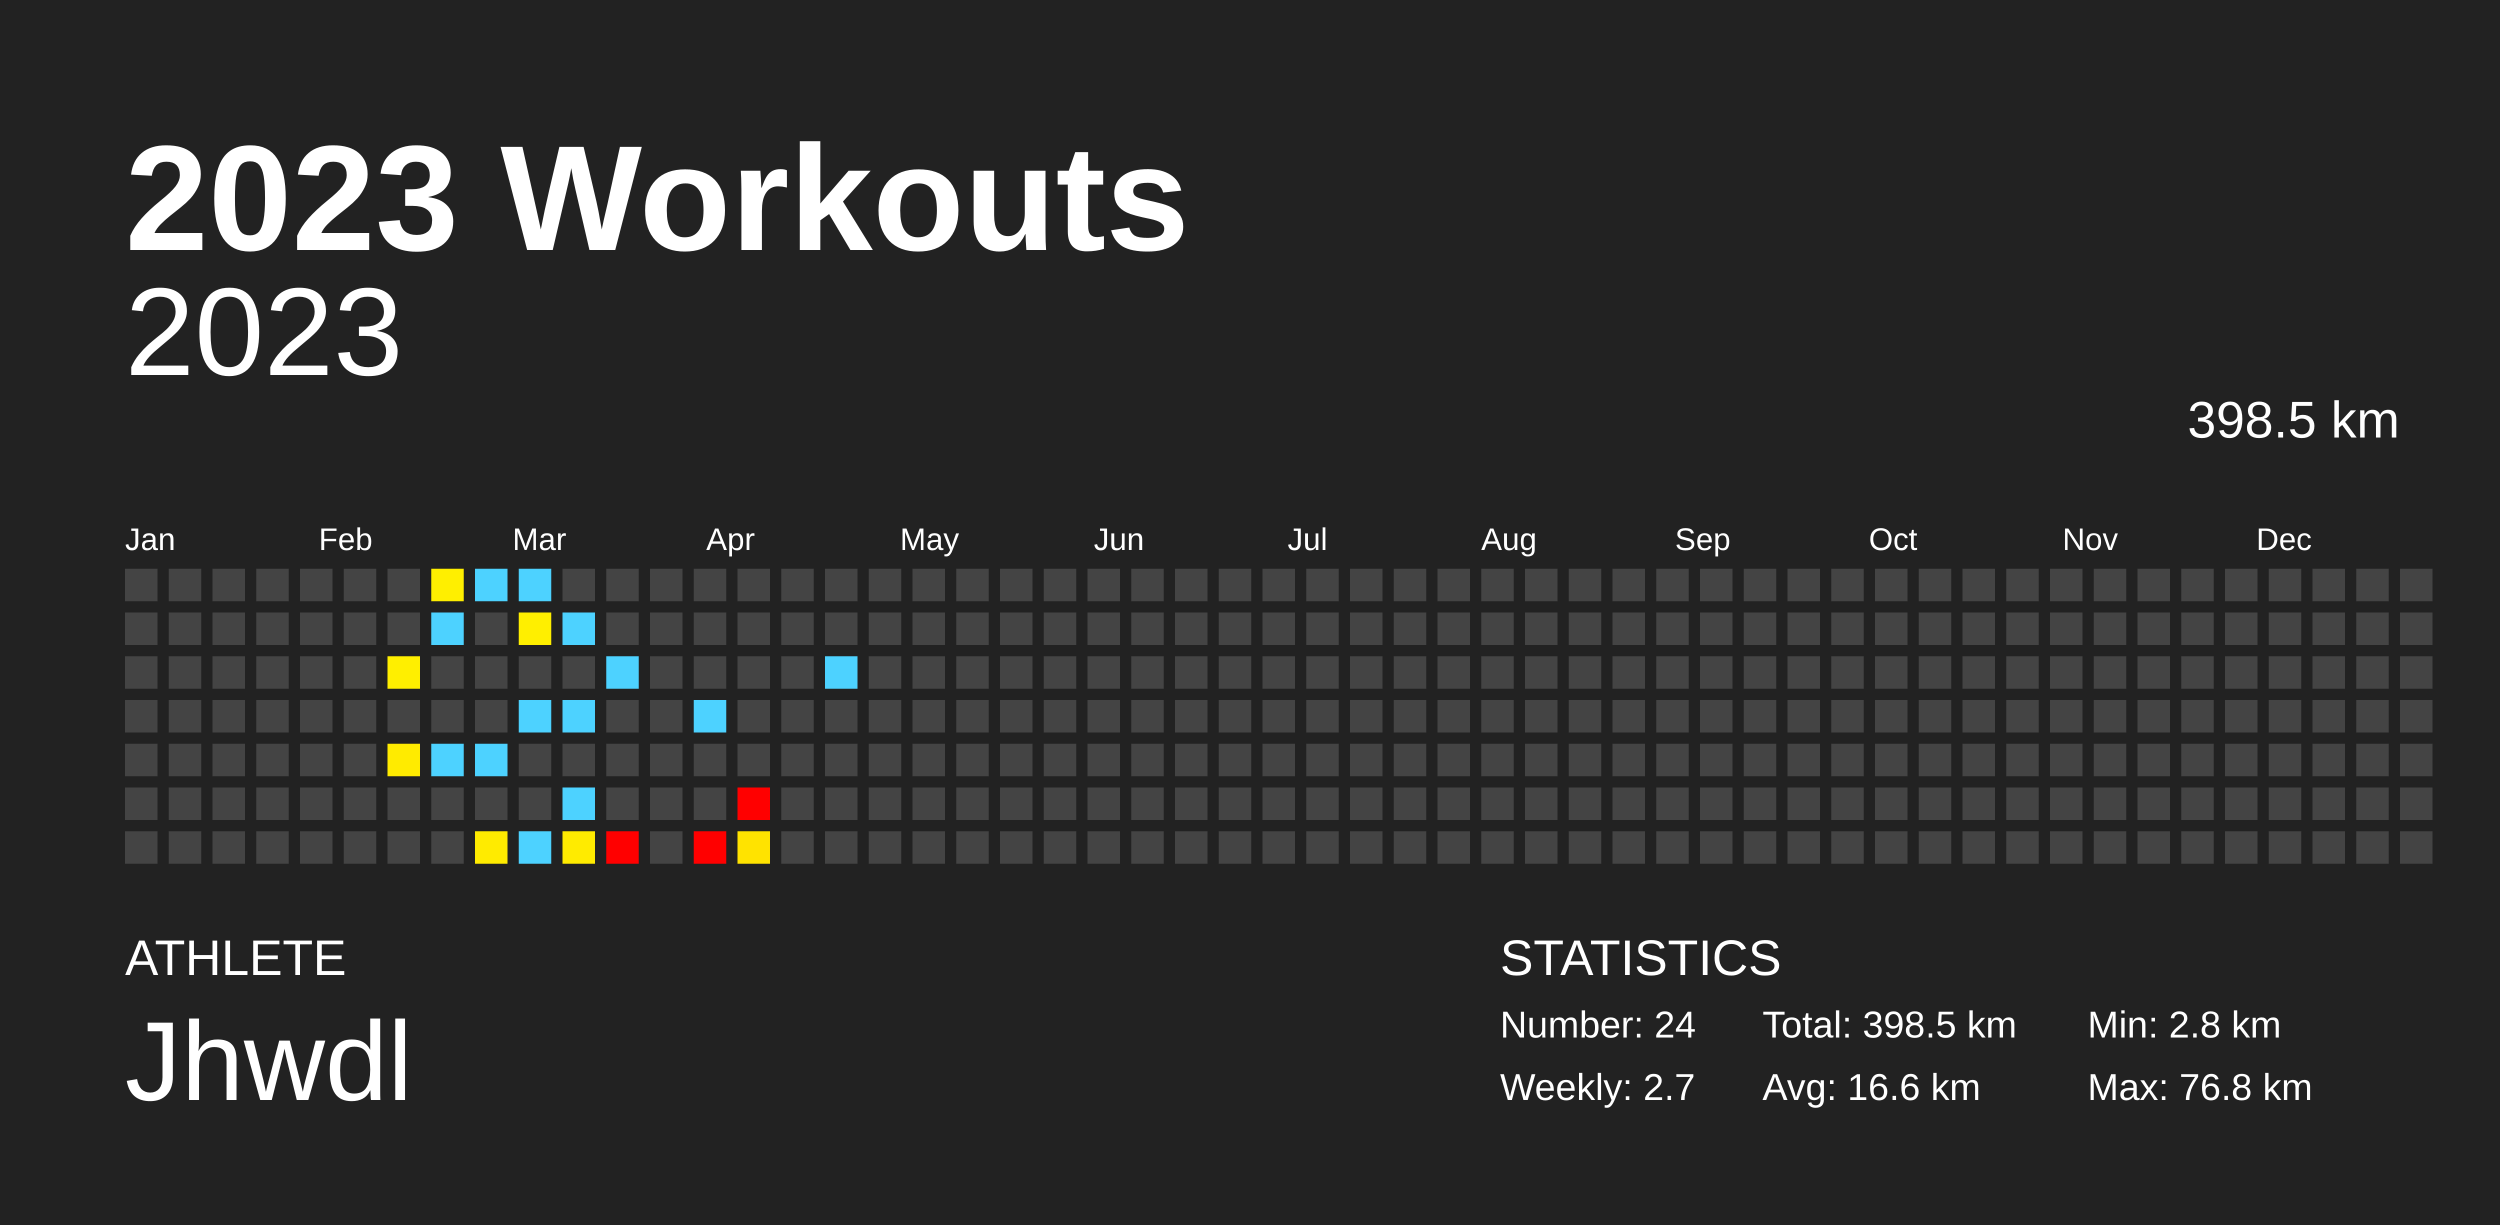
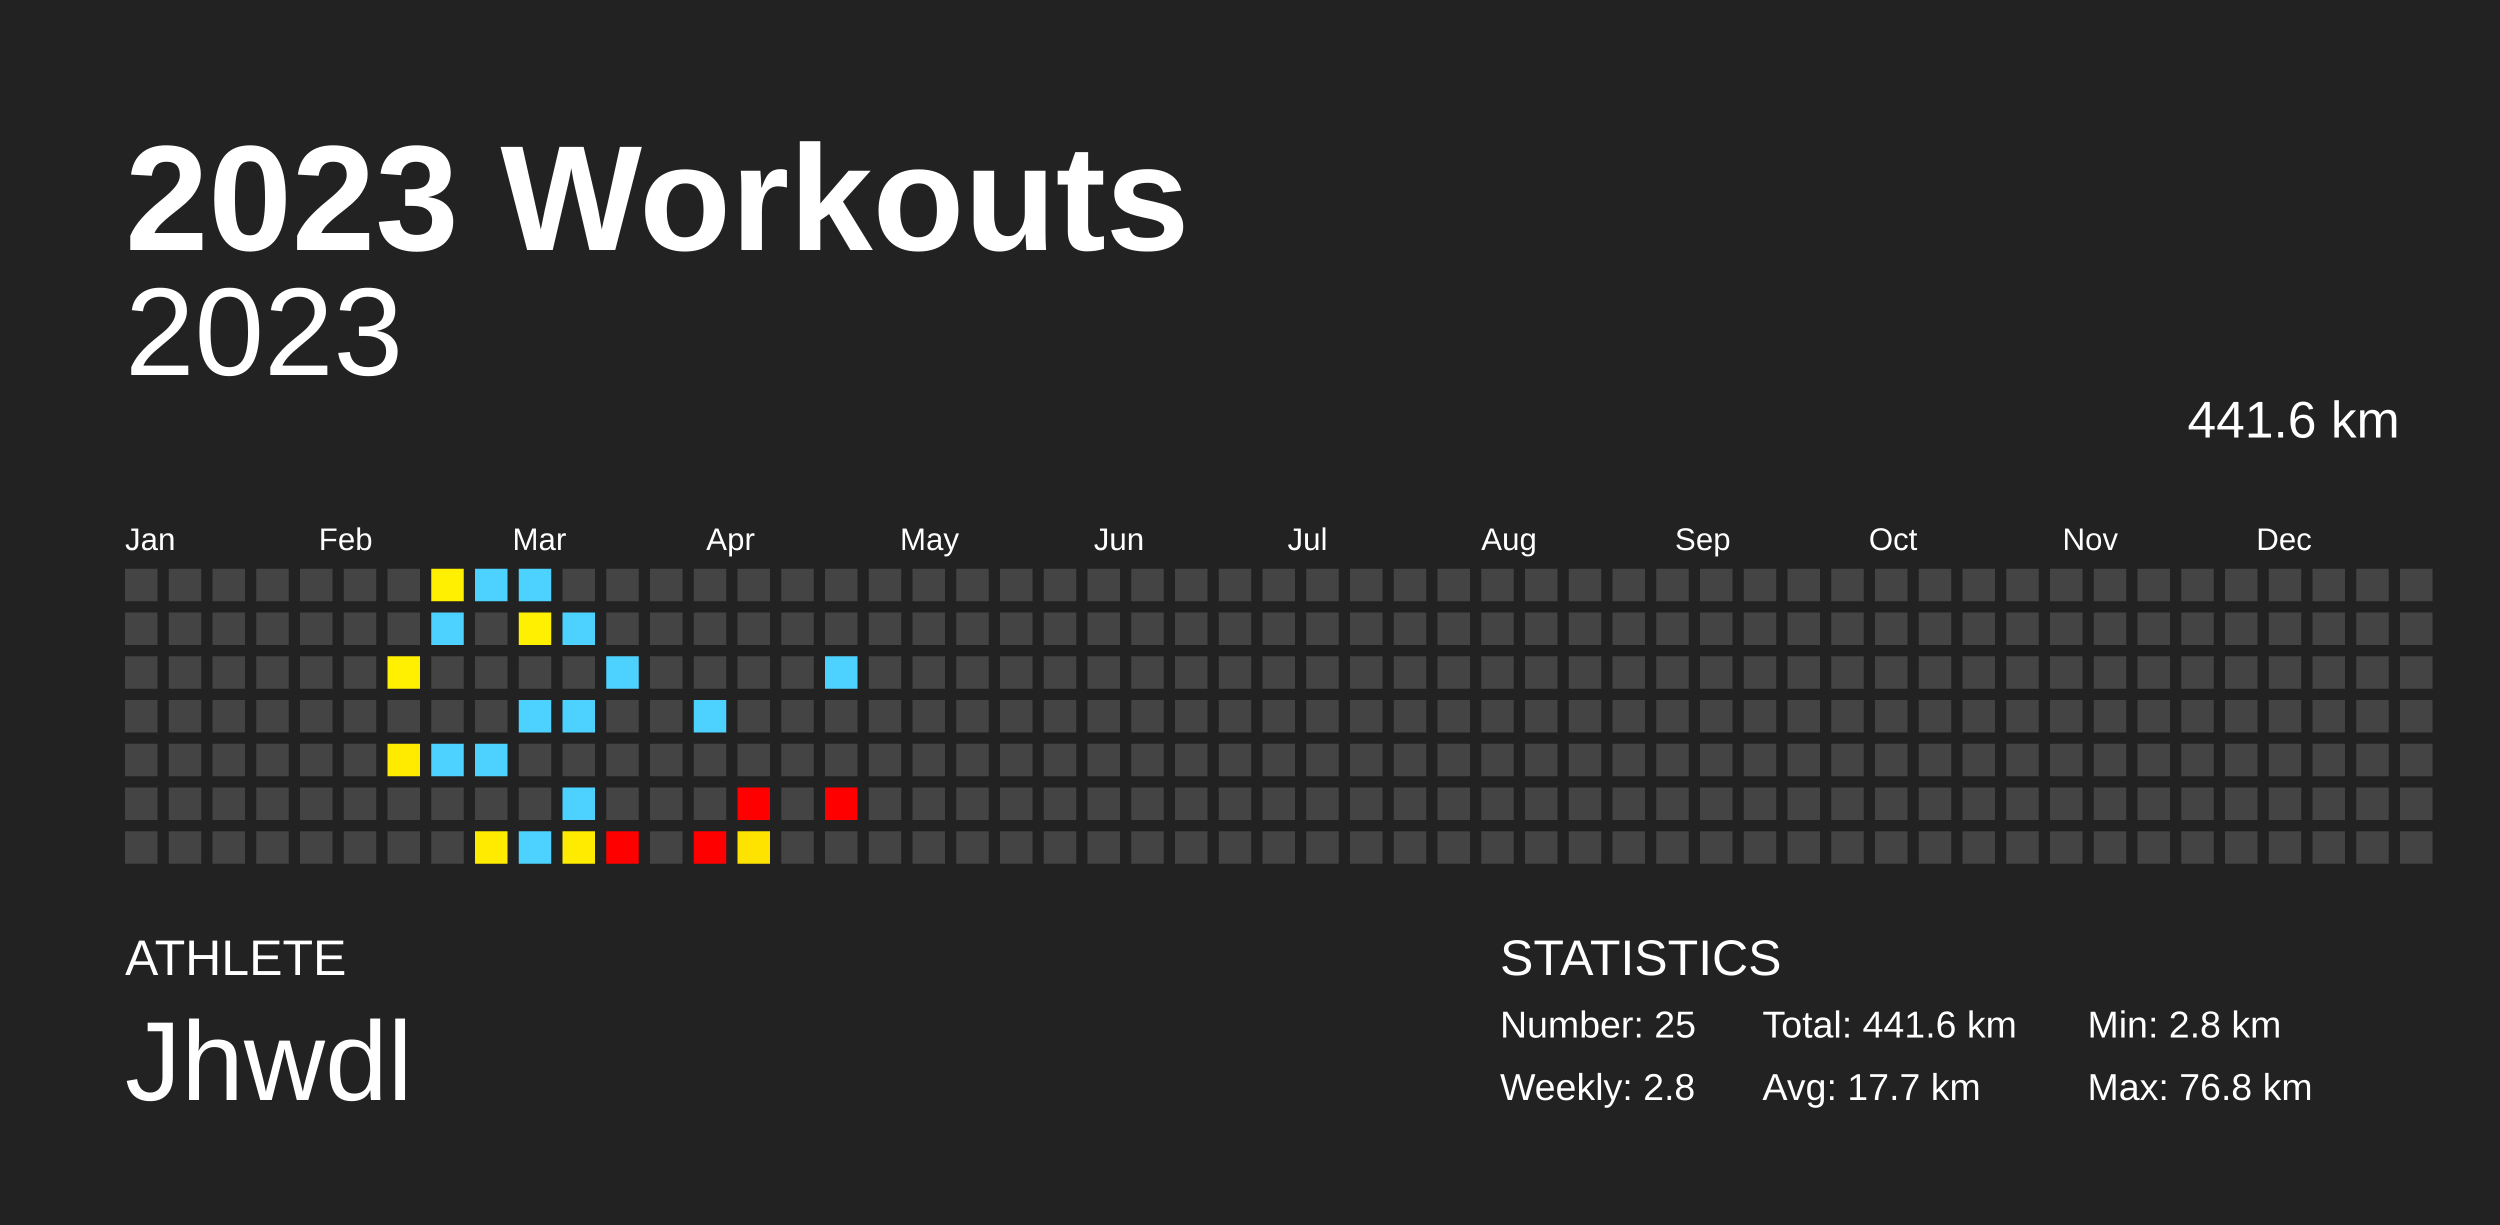
<svg xmlns="http://www.w3.org/2000/svg" baseProfile="full" height="98mm" version="1.1" viewBox="0,0,200,98" width="200mm">
  <defs />
  <rect fill="#222222" height="98" width="200" x="0" y="0" />
  <text fill="#FFFFFF" style="font-size:12px; font-family:Arial; font-weight:bold;" x="10" y="20">2023 Workouts</text>
  <text fill="#FFFFFF" style="font-size:4px; font-family:Arial" x="10" y="78">ATHLETE</text>
  <text fill="#FFFFFF" style="font-size:9px; font-family:Arial" x="10" y="88">Jhwdl</text>
  <text fill="#FFFFFF" style="font-size:4px; font-family:Arial" x="120" y="78">STATISTICS</text>
-   <text fill="#FFFFFF" style="font-size:3px; font-family:Arial" x="120" y="83">Number: 24</text>
-   <text fill="#FFFFFF" style="font-size:3px; font-family:Arial" x="120" y="88">Weekly: 2.7</text>
-   <text fill="#FFFFFF" style="font-size:3px; font-family:Arial" x="141" y="83">Total: 398.5 km</text>
-   <text fill="#FFFFFF" style="font-size:3px; font-family:Arial" x="141" y="88">Avg: 16.6 km</text>
+   <text fill="#FFFFFF" style="font-size:3px; font-family:Arial" x="120" y="83">Number: 25</text>
+   <text fill="#FFFFFF" style="font-size:3px; font-family:Arial" x="120" y="88">Weekly: 2.8</text>
+   <text fill="#FFFFFF" style="font-size:3px; font-family:Arial" x="141" y="83">Total: 441.6 km</text>
+   <text fill="#FFFFFF" style="font-size:3px; font-family:Arial" x="141" y="88">Avg: 17.7 km</text>
  <text fill="#FFFFFF" style="font-size:3px; font-family:Arial" x="167" y="83">Min: 2.8 km</text>
  <text fill="#FFFFFF" style="font-size:3px; font-family:Arial" x="167" y="88">Max: 76.8 km</text>
  <text alignment-baseline="hanging" fill="#FFFFFF" style="font-size:10.0px; font-family:Arial;" x="10" y="30">2023</text>
-   <text alignment-baseline="hanging" fill="#FFFFFF" style="font-size:4.125px; font-family:Arial;" x="175" y="35">398.5 km</text>
+   <text alignment-baseline="hanging" fill="#FFFFFF" style="font-size:4.125px; font-family:Arial;" x="175" y="35">441.6 km</text>
  <text fill="#FFFFFF" style="font-size:2.5px; font-family:Arial" x="10.0" y="44">Jan</text>
  <text fill="#FFFFFF" style="font-size:2.5px; font-family:Arial" x="25.5" y="44">Feb</text>
  <text fill="#FFFFFF" style="font-size:2.5px; font-family:Arial" x="41.0" y="44">Mar</text>
  <text fill="#FFFFFF" style="font-size:2.5px; font-family:Arial" x="56.5" y="44">Apr</text>
  <text fill="#FFFFFF" style="font-size:2.5px; font-family:Arial" x="72.0" y="44">May</text>
  <text fill="#FFFFFF" style="font-size:2.5px; font-family:Arial" x="87.5" y="44">Jun</text>
  <text fill="#FFFFFF" style="font-size:2.5px; font-family:Arial" x="103.0" y="44">Jul</text>
  <text fill="#FFFFFF" style="font-size:2.5px; font-family:Arial" x="118.5" y="44">Aug</text>
  <text fill="#FFFFFF" style="font-size:2.5px; font-family:Arial" x="134.0" y="44">Sep</text>
  <text fill="#FFFFFF" style="font-size:2.5px; font-family:Arial" x="149.5" y="44">Oct</text>
  <text fill="#FFFFFF" style="font-size:2.5px; font-family:Arial" x="165.0" y="44">Nov</text>
  <text fill="#FFFFFF" style="font-size:2.5px; font-family:Arial" x="180.5" y="44">Dec</text>
  <rect fill="#444444" height="2.6" width="2.6" x="10.0" y="45.5" />
  <rect fill="#444444" height="2.6" width="2.6" x="10.0" y="49.0" />
  <rect fill="#444444" height="2.6" width="2.6" x="10.0" y="52.5" />
  <rect fill="#444444" height="2.6" width="2.6" x="10.0" y="56.0" />
  <rect fill="#444444" height="2.6" width="2.6" x="10.0" y="59.5" />
  <rect fill="#444444" height="2.6" width="2.6" x="10.0" y="63.0" />
  <rect fill="#444444" height="2.6" width="2.6" x="10.0" y="66.5" />
  <rect fill="#444444" height="2.6" width="2.6" x="13.5" y="45.5" />
  <rect fill="#444444" height="2.6" width="2.6" x="13.5" y="49.0" />
  <rect fill="#444444" height="2.6" width="2.6" x="13.5" y="52.5" />
  <rect fill="#444444" height="2.6" width="2.6" x="13.5" y="56.0" />
  <rect fill="#444444" height="2.6" width="2.6" x="13.5" y="59.5" />
  <rect fill="#444444" height="2.6" width="2.6" x="13.5" y="63.0" />
  <rect fill="#444444" height="2.6" width="2.6" x="13.5" y="66.5" />
  <rect fill="#444444" height="2.6" width="2.6" x="17.0" y="45.5" />
  <rect fill="#444444" height="2.6" width="2.6" x="17.0" y="49.0" />
  <rect fill="#444444" height="2.6" width="2.6" x="17.0" y="52.5" />
  <rect fill="#444444" height="2.6" width="2.6" x="17.0" y="56.0" />
  <rect fill="#444444" height="2.6" width="2.6" x="17.0" y="59.5" />
  <rect fill="#444444" height="2.6" width="2.6" x="17.0" y="63.0" />
  <rect fill="#444444" height="2.6" width="2.6" x="17.0" y="66.5" />
  <rect fill="#444444" height="2.6" width="2.6" x="20.5" y="45.5" />
  <rect fill="#444444" height="2.6" width="2.6" x="20.5" y="49.0" />
  <rect fill="#444444" height="2.6" width="2.6" x="20.5" y="52.5" />
  <rect fill="#444444" height="2.6" width="2.6" x="20.5" y="56.0" />
  <rect fill="#444444" height="2.6" width="2.6" x="20.5" y="59.5" />
  <rect fill="#444444" height="2.6" width="2.6" x="20.5" y="63.0" />
  <rect fill="#444444" height="2.6" width="2.6" x="20.5" y="66.5" />
  <rect fill="#444444" height="2.6" width="2.6" x="24.0" y="45.5" />
  <rect fill="#444444" height="2.6" width="2.6" x="24.0" y="49.0" />
  <rect fill="#444444" height="2.6" width="2.6" x="24.0" y="52.5" />
  <rect fill="#444444" height="2.6" width="2.6" x="24.0" y="56.0" />
  <rect fill="#444444" height="2.6" width="2.6" x="24.0" y="59.5" />
  <rect fill="#444444" height="2.6" width="2.6" x="24.0" y="63.0" />
  <rect fill="#444444" height="2.6" width="2.6" x="24.0" y="66.5" />
  <rect fill="#444444" height="2.6" width="2.6" x="27.5" y="45.5" />
  <rect fill="#444444" height="2.6" width="2.6" x="27.5" y="49.0" />
  <rect fill="#444444" height="2.6" width="2.6" x="27.5" y="52.5" />
  <rect fill="#444444" height="2.6" width="2.6" x="27.5" y="56.0" />
  <rect fill="#444444" height="2.6" width="2.6" x="27.5" y="59.5" />
  <rect fill="#444444" height="2.6" width="2.6" x="27.5" y="63.0" />
  <rect fill="#444444" height="2.6" width="2.6" x="27.5" y="66.5" />
  <rect fill="#444444" height="2.6" width="2.6" x="31.0" y="45.5" />
  <rect fill="#444444" height="2.6" width="2.6" x="31.0" y="49.0" />
  <rect fill="#ffef00" height="2.6" width="2.6" x="31.0" y="52.5" />
  <rect fill="#444444" height="2.6" width="2.6" x="31.0" y="56.0" />
  <rect fill="#ffeb00" height="2.6" width="2.6" x="31.0" y="59.5" />
  <rect fill="#444444" height="2.6" width="2.6" x="31.0" y="63.0" />
  <rect fill="#444444" height="2.6" width="2.6" x="31.0" y="66.5" />
  <rect fill="#ffef00" height="2.6" width="2.6" x="34.5" y="45.5" />
  <rect fill="#4dd2ff" height="2.6" width="2.6" x="34.5" y="49.0" />
  <rect fill="#444444" height="2.6" width="2.6" x="34.5" y="52.5" />
  <rect fill="#444444" height="2.6" width="2.6" x="34.5" y="56.0" />
  <rect fill="#4dd2ff" height="2.6" width="2.6" x="34.5" y="59.5" />
  <rect fill="#444444" height="2.6" width="2.6" x="34.5" y="63.0" />
  <rect fill="#444444" height="2.6" width="2.6" x="34.5" y="66.5" />
  <rect fill="#4dd2ff" height="2.6" width="2.6" x="38.0" y="45.5" />
  <rect fill="#444444" height="2.6" width="2.6" x="38.0" y="49.0" />
  <rect fill="#444444" height="2.6" width="2.6" x="38.0" y="52.5" />
  <rect fill="#444444" height="2.6" width="2.6" x="38.0" y="56.0" />
  <rect fill="#4dd2ff" height="2.6" width="2.6" x="38.0" y="59.5" />
  <rect fill="#444444" height="2.6" width="2.6" x="38.0" y="63.0" />
  <rect fill="#ffeb00" height="2.6" width="2.6" x="38.0" y="66.5" />
  <rect fill="#4dd2ff" height="2.6" width="2.6" x="41.5" y="45.5" />
  <rect fill="#ffef00" height="2.6" width="2.6" x="41.5" y="49.0" />
  <rect fill="#444444" height="2.6" width="2.6" x="41.5" y="52.5" />
  <rect fill="#4dd2ff" height="2.6" width="2.6" x="41.5" y="56.0" />
  <rect fill="#444444" height="2.6" width="2.6" x="41.5" y="59.5" />
  <rect fill="#444444" height="2.6" width="2.6" x="41.5" y="63.0" />
  <rect fill="#4dd2ff" height="2.6" width="2.6" x="41.5" y="66.5" />
  <rect fill="#444444" height="2.6" width="2.6" x="45.0" y="45.5" />
  <rect fill="#4dd2ff" height="2.6" width="2.6" x="45.0" y="49.0" />
  <rect fill="#444444" height="2.6" width="2.6" x="45.0" y="52.5" />
  <rect fill="#4dd2ff" height="2.6" width="2.6" x="45.0" y="56.0" />
  <rect fill="#444444" height="2.6" width="2.6" x="45.0" y="59.5" />
  <rect fill="#4dd2ff" height="2.6" width="2.6" x="45.0" y="63.0" />
  <rect fill="#ffeb00" height="2.6" width="2.6" x="45.0" y="66.5" />
  <rect fill="#444444" height="2.6" width="2.6" x="48.5" y="45.5" />
  <rect fill="#444444" height="2.6" width="2.6" x="48.5" y="49.0" />
  <rect fill="#4dd2ff" height="2.6" width="2.6" x="48.5" y="52.5" />
  <rect fill="#444444" height="2.6" width="2.6" x="48.5" y="56.0" />
  <rect fill="#444444" height="2.6" width="2.6" x="48.5" y="59.5" />
  <rect fill="#444444" height="2.6" width="2.6" x="48.5" y="63.0" />
  <rect fill="red" height="2.6" width="2.6" x="48.5" y="66.5" />
  <rect fill="#444444" height="2.6" width="2.6" x="52.0" y="45.5" />
  <rect fill="#444444" height="2.6" width="2.6" x="52.0" y="49.0" />
  <rect fill="#444444" height="2.6" width="2.6" x="52.0" y="52.5" />
  <rect fill="#444444" height="2.6" width="2.6" x="52.0" y="56.0" />
  <rect fill="#444444" height="2.6" width="2.6" x="52.0" y="59.5" />
  <rect fill="#444444" height="2.6" width="2.6" x="52.0" y="63.0" />
  <rect fill="#444444" height="2.6" width="2.6" x="52.0" y="66.5" />
  <rect fill="#444444" height="2.6" width="2.6" x="55.5" y="45.5" />
  <rect fill="#444444" height="2.6" width="2.6" x="55.5" y="49.0" />
  <rect fill="#444444" height="2.6" width="2.6" x="55.5" y="52.5" />
  <rect fill="#4dd2ff" height="2.6" width="2.6" x="55.5" y="56.0" />
  <rect fill="#444444" height="2.6" width="2.6" x="55.5" y="59.5" />
  <rect fill="#444444" height="2.6" width="2.6" x="55.5" y="63.0" />
  <rect fill="red" height="2.6" width="2.6" x="55.5" y="66.5" />
  <rect fill="#444444" height="2.6" width="2.6" x="59.0" y="45.5" />
  <rect fill="#444444" height="2.6" width="2.6" x="59.0" y="49.0" />
  <rect fill="#444444" height="2.6" width="2.6" x="59.0" y="52.5" />
  <rect fill="#444444" height="2.6" width="2.6" x="59.0" y="56.0" />
  <rect fill="#444444" height="2.6" width="2.6" x="59.0" y="59.5" />
  <rect fill="red" height="2.6" width="2.6" x="59.0" y="63.0" />
  <rect fill="#ffe300" height="2.6" width="2.6" x="59.0" y="66.5" />
  <rect fill="#444444" height="2.6" width="2.6" x="62.5" y="45.5" />
  <rect fill="#444444" height="2.6" width="2.6" x="62.5" y="49.0" />
  <rect fill="#444444" height="2.6" width="2.6" x="62.5" y="52.5" />
  <rect fill="#444444" height="2.6" width="2.6" x="62.5" y="56.0" />
  <rect fill="#444444" height="2.6" width="2.6" x="62.5" y="59.5" />
  <rect fill="#444444" height="2.6" width="2.6" x="62.5" y="63.0" />
  <rect fill="#444444" height="2.6" width="2.6" x="62.5" y="66.5" />
  <rect fill="#444444" height="2.6" width="2.6" x="66.0" y="45.5" />
  <rect fill="#444444" height="2.6" width="2.6" x="66.0" y="49.0" />
  <rect fill="#4dd2ff" height="2.6" width="2.6" x="66.0" y="52.5" />
  <rect fill="#444444" height="2.6" width="2.6" x="66.0" y="56.0" />
  <rect fill="#444444" height="2.6" width="2.6" x="66.0" y="59.5" />
-   <rect fill="#444444" height="2.6" width="2.6" x="66.0" y="63.0" />
+   <rect fill="red" height="2.6" width="2.6" x="66.0" y="63.0" />
  <rect fill="#444444" height="2.6" width="2.6" x="66.0" y="66.5" />
  <rect fill="#444444" height="2.6" width="2.6" x="69.5" y="45.5" />
  <rect fill="#444444" height="2.6" width="2.6" x="69.5" y="49.0" />
  <rect fill="#444444" height="2.6" width="2.6" x="69.5" y="52.5" />
  <rect fill="#444444" height="2.6" width="2.6" x="69.5" y="56.0" />
  <rect fill="#444444" height="2.6" width="2.6" x="69.5" y="59.5" />
  <rect fill="#444444" height="2.6" width="2.6" x="69.5" y="63.0" />
  <rect fill="#444444" height="2.6" width="2.6" x="69.5" y="66.5" />
  <rect fill="#444444" height="2.6" width="2.6" x="73.0" y="45.5" />
  <rect fill="#444444" height="2.6" width="2.6" x="73.0" y="49.0" />
  <rect fill="#444444" height="2.6" width="2.6" x="73.0" y="52.5" />
  <rect fill="#444444" height="2.6" width="2.6" x="73.0" y="56.0" />
  <rect fill="#444444" height="2.6" width="2.6" x="73.0" y="59.5" />
  <rect fill="#444444" height="2.6" width="2.6" x="73.0" y="63.0" />
  <rect fill="#444444" height="2.6" width="2.6" x="73.0" y="66.5" />
  <rect fill="#444444" height="2.6" width="2.6" x="76.5" y="45.5" />
  <rect fill="#444444" height="2.6" width="2.6" x="76.5" y="49.0" />
  <rect fill="#444444" height="2.6" width="2.6" x="76.5" y="52.5" />
  <rect fill="#444444" height="2.6" width="2.6" x="76.5" y="56.0" />
  <rect fill="#444444" height="2.6" width="2.6" x="76.5" y="59.5" />
  <rect fill="#444444" height="2.6" width="2.6" x="76.5" y="63.0" />
  <rect fill="#444444" height="2.6" width="2.6" x="76.5" y="66.5" />
  <rect fill="#444444" height="2.6" width="2.6" x="80.0" y="45.5" />
  <rect fill="#444444" height="2.6" width="2.6" x="80.0" y="49.0" />
  <rect fill="#444444" height="2.6" width="2.6" x="80.0" y="52.5" />
  <rect fill="#444444" height="2.6" width="2.6" x="80.0" y="56.0" />
  <rect fill="#444444" height="2.6" width="2.6" x="80.0" y="59.5" />
  <rect fill="#444444" height="2.6" width="2.6" x="80.0" y="63.0" />
  <rect fill="#444444" height="2.6" width="2.6" x="80.0" y="66.5" />
  <rect fill="#444444" height="2.6" width="2.6" x="83.5" y="45.5" />
  <rect fill="#444444" height="2.6" width="2.6" x="83.5" y="49.0" />
  <rect fill="#444444" height="2.6" width="2.6" x="83.5" y="52.5" />
  <rect fill="#444444" height="2.6" width="2.6" x="83.5" y="56.0" />
  <rect fill="#444444" height="2.6" width="2.6" x="83.5" y="59.5" />
  <rect fill="#444444" height="2.6" width="2.6" x="83.5" y="63.0" />
  <rect fill="#444444" height="2.6" width="2.6" x="83.5" y="66.5" />
  <rect fill="#444444" height="2.6" width="2.6" x="87.0" y="45.5" />
  <rect fill="#444444" height="2.6" width="2.6" x="87.0" y="49.0" />
  <rect fill="#444444" height="2.6" width="2.6" x="87.0" y="52.5" />
  <rect fill="#444444" height="2.6" width="2.6" x="87.0" y="56.0" />
  <rect fill="#444444" height="2.6" width="2.6" x="87.0" y="59.5" />
  <rect fill="#444444" height="2.6" width="2.6" x="87.0" y="63.0" />
  <rect fill="#444444" height="2.6" width="2.6" x="87.0" y="66.5" />
  <rect fill="#444444" height="2.6" width="2.6" x="90.5" y="45.5" />
  <rect fill="#444444" height="2.6" width="2.6" x="90.5" y="49.0" />
  <rect fill="#444444" height="2.6" width="2.6" x="90.5" y="52.5" />
  <rect fill="#444444" height="2.6" width="2.6" x="90.5" y="56.0" />
  <rect fill="#444444" height="2.6" width="2.6" x="90.5" y="59.5" />
  <rect fill="#444444" height="2.6" width="2.6" x="90.5" y="63.0" />
  <rect fill="#444444" height="2.6" width="2.6" x="90.5" y="66.5" />
  <rect fill="#444444" height="2.6" width="2.6" x="94.0" y="45.5" />
  <rect fill="#444444" height="2.6" width="2.6" x="94.0" y="49.0" />
  <rect fill="#444444" height="2.6" width="2.6" x="94.0" y="52.5" />
  <rect fill="#444444" height="2.6" width="2.6" x="94.0" y="56.0" />
  <rect fill="#444444" height="2.6" width="2.6" x="94.0" y="59.5" />
  <rect fill="#444444" height="2.6" width="2.6" x="94.0" y="63.0" />
  <rect fill="#444444" height="2.6" width="2.6" x="94.0" y="66.5" />
  <rect fill="#444444" height="2.6" width="2.6" x="97.5" y="45.5" />
  <rect fill="#444444" height="2.6" width="2.6" x="97.5" y="49.0" />
  <rect fill="#444444" height="2.6" width="2.6" x="97.5" y="52.5" />
  <rect fill="#444444" height="2.6" width="2.6" x="97.5" y="56.0" />
  <rect fill="#444444" height="2.6" width="2.6" x="97.5" y="59.5" />
  <rect fill="#444444" height="2.6" width="2.6" x="97.5" y="63.0" />
  <rect fill="#444444" height="2.6" width="2.6" x="97.5" y="66.5" />
  <rect fill="#444444" height="2.6" width="2.6" x="101.0" y="45.5" />
  <rect fill="#444444" height="2.6" width="2.6" x="101.0" y="49.0" />
  <rect fill="#444444" height="2.6" width="2.6" x="101.0" y="52.5" />
  <rect fill="#444444" height="2.6" width="2.6" x="101.0" y="56.0" />
  <rect fill="#444444" height="2.6" width="2.6" x="101.0" y="59.5" />
  <rect fill="#444444" height="2.6" width="2.6" x="101.0" y="63.0" />
  <rect fill="#444444" height="2.6" width="2.6" x="101.0" y="66.5" />
  <rect fill="#444444" height="2.6" width="2.6" x="104.5" y="45.5" />
  <rect fill="#444444" height="2.6" width="2.6" x="104.5" y="49.0" />
  <rect fill="#444444" height="2.6" width="2.6" x="104.5" y="52.5" />
  <rect fill="#444444" height="2.6" width="2.6" x="104.5" y="56.0" />
  <rect fill="#444444" height="2.6" width="2.6" x="104.5" y="59.5" />
  <rect fill="#444444" height="2.6" width="2.6" x="104.5" y="63.0" />
  <rect fill="#444444" height="2.6" width="2.6" x="104.5" y="66.5" />
  <rect fill="#444444" height="2.6" width="2.6" x="108.0" y="45.5" />
  <rect fill="#444444" height="2.6" width="2.6" x="108.0" y="49.0" />
  <rect fill="#444444" height="2.6" width="2.6" x="108.0" y="52.5" />
  <rect fill="#444444" height="2.6" width="2.6" x="108.0" y="56.0" />
  <rect fill="#444444" height="2.6" width="2.6" x="108.0" y="59.5" />
  <rect fill="#444444" height="2.6" width="2.6" x="108.0" y="63.0" />
  <rect fill="#444444" height="2.6" width="2.6" x="108.0" y="66.5" />
  <rect fill="#444444" height="2.6" width="2.6" x="111.5" y="45.5" />
  <rect fill="#444444" height="2.6" width="2.6" x="111.5" y="49.0" />
  <rect fill="#444444" height="2.6" width="2.6" x="111.5" y="52.5" />
  <rect fill="#444444" height="2.6" width="2.6" x="111.5" y="56.0" />
  <rect fill="#444444" height="2.6" width="2.6" x="111.5" y="59.5" />
  <rect fill="#444444" height="2.6" width="2.6" x="111.5" y="63.0" />
  <rect fill="#444444" height="2.6" width="2.6" x="111.5" y="66.5" />
  <rect fill="#444444" height="2.6" width="2.6" x="115.0" y="45.5" />
  <rect fill="#444444" height="2.6" width="2.6" x="115.0" y="49.0" />
  <rect fill="#444444" height="2.6" width="2.6" x="115.0" y="52.5" />
  <rect fill="#444444" height="2.6" width="2.6" x="115.0" y="56.0" />
  <rect fill="#444444" height="2.6" width="2.6" x="115.0" y="59.5" />
  <rect fill="#444444" height="2.6" width="2.6" x="115.0" y="63.0" />
  <rect fill="#444444" height="2.6" width="2.6" x="115.0" y="66.5" />
  <rect fill="#444444" height="2.6" width="2.6" x="118.5" y="45.5" />
  <rect fill="#444444" height="2.6" width="2.6" x="118.5" y="49.0" />
  <rect fill="#444444" height="2.6" width="2.6" x="118.5" y="52.5" />
  <rect fill="#444444" height="2.6" width="2.6" x="118.5" y="56.0" />
  <rect fill="#444444" height="2.6" width="2.6" x="118.5" y="59.5" />
  <rect fill="#444444" height="2.6" width="2.6" x="118.5" y="63.0" />
  <rect fill="#444444" height="2.6" width="2.6" x="118.5" y="66.5" />
  <rect fill="#444444" height="2.6" width="2.6" x="122.0" y="45.5" />
  <rect fill="#444444" height="2.6" width="2.6" x="122.0" y="49.0" />
  <rect fill="#444444" height="2.6" width="2.6" x="122.0" y="52.5" />
  <rect fill="#444444" height="2.6" width="2.6" x="122.0" y="56.0" />
  <rect fill="#444444" height="2.6" width="2.6" x="122.0" y="59.5" />
  <rect fill="#444444" height="2.6" width="2.6" x="122.0" y="63.0" />
  <rect fill="#444444" height="2.6" width="2.6" x="122.0" y="66.5" />
  <rect fill="#444444" height="2.6" width="2.6" x="125.5" y="45.5" />
  <rect fill="#444444" height="2.6" width="2.6" x="125.5" y="49.0" />
  <rect fill="#444444" height="2.6" width="2.6" x="125.5" y="52.5" />
  <rect fill="#444444" height="2.6" width="2.6" x="125.5" y="56.0" />
  <rect fill="#444444" height="2.6" width="2.6" x="125.5" y="59.5" />
  <rect fill="#444444" height="2.6" width="2.6" x="125.5" y="63.0" />
  <rect fill="#444444" height="2.6" width="2.6" x="125.5" y="66.5" />
  <rect fill="#444444" height="2.6" width="2.6" x="129.0" y="45.5" />
  <rect fill="#444444" height="2.6" width="2.6" x="129.0" y="49.0" />
  <rect fill="#444444" height="2.6" width="2.6" x="129.0" y="52.5" />
  <rect fill="#444444" height="2.6" width="2.6" x="129.0" y="56.0" />
  <rect fill="#444444" height="2.6" width="2.6" x="129.0" y="59.5" />
  <rect fill="#444444" height="2.6" width="2.6" x="129.0" y="63.0" />
  <rect fill="#444444" height="2.6" width="2.6" x="129.0" y="66.5" />
  <rect fill="#444444" height="2.6" width="2.6" x="132.5" y="45.5" />
  <rect fill="#444444" height="2.6" width="2.6" x="132.5" y="49.0" />
  <rect fill="#444444" height="2.6" width="2.6" x="132.5" y="52.5" />
  <rect fill="#444444" height="2.6" width="2.6" x="132.5" y="56.0" />
  <rect fill="#444444" height="2.6" width="2.6" x="132.5" y="59.5" />
  <rect fill="#444444" height="2.6" width="2.6" x="132.5" y="63.0" />
  <rect fill="#444444" height="2.6" width="2.6" x="132.5" y="66.5" />
  <rect fill="#444444" height="2.6" width="2.6" x="136.0" y="45.5" />
  <rect fill="#444444" height="2.6" width="2.6" x="136.0" y="49.0" />
  <rect fill="#444444" height="2.6" width="2.6" x="136.0" y="52.5" />
  <rect fill="#444444" height="2.6" width="2.6" x="136.0" y="56.0" />
  <rect fill="#444444" height="2.6" width="2.6" x="136.0" y="59.5" />
  <rect fill="#444444" height="2.6" width="2.6" x="136.0" y="63.0" />
  <rect fill="#444444" height="2.6" width="2.6" x="136.0" y="66.5" />
  <rect fill="#444444" height="2.6" width="2.6" x="139.5" y="45.5" />
  <rect fill="#444444" height="2.6" width="2.6" x="139.5" y="49.0" />
  <rect fill="#444444" height="2.6" width="2.6" x="139.5" y="52.5" />
  <rect fill="#444444" height="2.6" width="2.6" x="139.5" y="56.0" />
  <rect fill="#444444" height="2.6" width="2.6" x="139.5" y="59.5" />
  <rect fill="#444444" height="2.6" width="2.6" x="139.5" y="63.0" />
  <rect fill="#444444" height="2.6" width="2.6" x="139.5" y="66.5" />
  <rect fill="#444444" height="2.6" width="2.6" x="143.0" y="45.5" />
  <rect fill="#444444" height="2.6" width="2.6" x="143.0" y="49.0" />
  <rect fill="#444444" height="2.6" width="2.6" x="143.0" y="52.5" />
  <rect fill="#444444" height="2.6" width="2.6" x="143.0" y="56.0" />
  <rect fill="#444444" height="2.6" width="2.6" x="143.0" y="59.5" />
  <rect fill="#444444" height="2.6" width="2.6" x="143.0" y="63.0" />
  <rect fill="#444444" height="2.6" width="2.6" x="143.0" y="66.5" />
  <rect fill="#444444" height="2.6" width="2.6" x="146.5" y="45.5" />
  <rect fill="#444444" height="2.6" width="2.6" x="146.5" y="49.0" />
  <rect fill="#444444" height="2.6" width="2.6" x="146.5" y="52.5" />
  <rect fill="#444444" height="2.6" width="2.6" x="146.5" y="56.0" />
  <rect fill="#444444" height="2.6" width="2.6" x="146.5" y="59.5" />
  <rect fill="#444444" height="2.6" width="2.6" x="146.5" y="63.0" />
  <rect fill="#444444" height="2.6" width="2.6" x="146.5" y="66.5" />
  <rect fill="#444444" height="2.6" width="2.6" x="150.0" y="45.5" />
  <rect fill="#444444" height="2.6" width="2.6" x="150.0" y="49.0" />
  <rect fill="#444444" height="2.6" width="2.6" x="150.0" y="52.5" />
  <rect fill="#444444" height="2.6" width="2.6" x="150.0" y="56.0" />
  <rect fill="#444444" height="2.6" width="2.6" x="150.0" y="59.5" />
  <rect fill="#444444" height="2.6" width="2.6" x="150.0" y="63.0" />
  <rect fill="#444444" height="2.6" width="2.6" x="150.0" y="66.5" />
  <rect fill="#444444" height="2.6" width="2.6" x="153.5" y="45.5" />
  <rect fill="#444444" height="2.6" width="2.6" x="153.5" y="49.0" />
  <rect fill="#444444" height="2.6" width="2.6" x="153.5" y="52.5" />
  <rect fill="#444444" height="2.6" width="2.6" x="153.5" y="56.0" />
  <rect fill="#444444" height="2.6" width="2.6" x="153.5" y="59.5" />
  <rect fill="#444444" height="2.6" width="2.6" x="153.5" y="63.0" />
  <rect fill="#444444" height="2.6" width="2.6" x="153.5" y="66.5" />
  <rect fill="#444444" height="2.6" width="2.6" x="157.0" y="45.5" />
  <rect fill="#444444" height="2.6" width="2.6" x="157.0" y="49.0" />
  <rect fill="#444444" height="2.6" width="2.6" x="157.0" y="52.5" />
  <rect fill="#444444" height="2.6" width="2.6" x="157.0" y="56.0" />
  <rect fill="#444444" height="2.6" width="2.6" x="157.0" y="59.5" />
  <rect fill="#444444" height="2.6" width="2.6" x="157.0" y="63.0" />
  <rect fill="#444444" height="2.6" width="2.6" x="157.0" y="66.5" />
  <rect fill="#444444" height="2.6" width="2.6" x="160.5" y="45.5" />
  <rect fill="#444444" height="2.6" width="2.6" x="160.5" y="49.0" />
  <rect fill="#444444" height="2.6" width="2.6" x="160.5" y="52.5" />
  <rect fill="#444444" height="2.6" width="2.6" x="160.5" y="56.0" />
  <rect fill="#444444" height="2.6" width="2.6" x="160.5" y="59.5" />
  <rect fill="#444444" height="2.6" width="2.6" x="160.5" y="63.0" />
  <rect fill="#444444" height="2.6" width="2.6" x="160.5" y="66.5" />
  <rect fill="#444444" height="2.6" width="2.6" x="164.0" y="45.5" />
  <rect fill="#444444" height="2.6" width="2.6" x="164.0" y="49.0" />
  <rect fill="#444444" height="2.6" width="2.6" x="164.0" y="52.5" />
  <rect fill="#444444" height="2.6" width="2.6" x="164.0" y="56.0" />
  <rect fill="#444444" height="2.6" width="2.6" x="164.0" y="59.5" />
  <rect fill="#444444" height="2.6" width="2.6" x="164.0" y="63.0" />
  <rect fill="#444444" height="2.6" width="2.6" x="164.0" y="66.5" />
  <rect fill="#444444" height="2.6" width="2.6" x="167.5" y="45.5" />
  <rect fill="#444444" height="2.6" width="2.6" x="167.5" y="49.0" />
  <rect fill="#444444" height="2.6" width="2.6" x="167.5" y="52.5" />
  <rect fill="#444444" height="2.6" width="2.6" x="167.5" y="56.0" />
  <rect fill="#444444" height="2.6" width="2.6" x="167.5" y="59.5" />
  <rect fill="#444444" height="2.6" width="2.6" x="167.5" y="63.0" />
  <rect fill="#444444" height="2.6" width="2.6" x="167.5" y="66.5" />
  <rect fill="#444444" height="2.6" width="2.6" x="171.0" y="45.5" />
  <rect fill="#444444" height="2.6" width="2.6" x="171.0" y="49.0" />
  <rect fill="#444444" height="2.6" width="2.6" x="171.0" y="52.5" />
  <rect fill="#444444" height="2.6" width="2.6" x="171.0" y="56.0" />
  <rect fill="#444444" height="2.6" width="2.6" x="171.0" y="59.5" />
  <rect fill="#444444" height="2.6" width="2.6" x="171.0" y="63.0" />
  <rect fill="#444444" height="2.6" width="2.6" x="171.0" y="66.5" />
  <rect fill="#444444" height="2.6" width="2.6" x="174.5" y="45.5" />
  <rect fill="#444444" height="2.6" width="2.6" x="174.5" y="49.0" />
  <rect fill="#444444" height="2.6" width="2.6" x="174.5" y="52.5" />
  <rect fill="#444444" height="2.6" width="2.6" x="174.5" y="56.0" />
  <rect fill="#444444" height="2.6" width="2.6" x="174.5" y="59.5" />
  <rect fill="#444444" height="2.6" width="2.6" x="174.5" y="63.0" />
  <rect fill="#444444" height="2.6" width="2.6" x="174.5" y="66.5" />
  <rect fill="#444444" height="2.6" width="2.6" x="178.0" y="45.5" />
  <rect fill="#444444" height="2.6" width="2.6" x="178.0" y="49.0" />
  <rect fill="#444444" height="2.6" width="2.6" x="178.0" y="52.5" />
  <rect fill="#444444" height="2.6" width="2.6" x="178.0" y="56.0" />
  <rect fill="#444444" height="2.6" width="2.6" x="178.0" y="59.5" />
  <rect fill="#444444" height="2.6" width="2.6" x="178.0" y="63.0" />
  <rect fill="#444444" height="2.6" width="2.6" x="178.0" y="66.5" />
  <rect fill="#444444" height="2.6" width="2.6" x="181.5" y="45.5" />
  <rect fill="#444444" height="2.6" width="2.6" x="181.5" y="49.0" />
  <rect fill="#444444" height="2.6" width="2.6" x="181.5" y="52.5" />
  <rect fill="#444444" height="2.6" width="2.6" x="181.5" y="56.0" />
  <rect fill="#444444" height="2.6" width="2.6" x="181.5" y="59.5" />
  <rect fill="#444444" height="2.6" width="2.6" x="181.5" y="63.0" />
  <rect fill="#444444" height="2.6" width="2.6" x="181.5" y="66.5" />
  <rect fill="#444444" height="2.6" width="2.6" x="185.0" y="45.5" />
  <rect fill="#444444" height="2.6" width="2.6" x="185.0" y="49.0" />
  <rect fill="#444444" height="2.6" width="2.6" x="185.0" y="52.5" />
  <rect fill="#444444" height="2.6" width="2.6" x="185.0" y="56.0" />
  <rect fill="#444444" height="2.6" width="2.6" x="185.0" y="59.5" />
  <rect fill="#444444" height="2.6" width="2.6" x="185.0" y="63.0" />
  <rect fill="#444444" height="2.6" width="2.6" x="185.0" y="66.5" />
  <rect fill="#444444" height="2.6" width="2.6" x="188.5" y="45.5" />
  <rect fill="#444444" height="2.6" width="2.6" x="188.5" y="49.0" />
  <rect fill="#444444" height="2.6" width="2.6" x="188.5" y="52.5" />
  <rect fill="#444444" height="2.6" width="2.6" x="188.5" y="56.0" />
  <rect fill="#444444" height="2.6" width="2.6" x="188.5" y="59.5" />
  <rect fill="#444444" height="2.6" width="2.6" x="188.5" y="63.0" />
  <rect fill="#444444" height="2.6" width="2.6" x="188.5" y="66.5" />
  <rect fill="#444444" height="2.6" width="2.6" x="192.0" y="45.5" />
  <rect fill="#444444" height="2.6" width="2.6" x="192.0" y="49.0" />
  <rect fill="#444444" height="2.6" width="2.6" x="192.0" y="52.5" />
  <rect fill="#444444" height="2.6" width="2.6" x="192.0" y="56.0" />
  <rect fill="#444444" height="2.6" width="2.6" x="192.0" y="59.5" />
  <rect fill="#444444" height="2.6" width="2.6" x="192.0" y="63.0" />
  <rect fill="#444444" height="2.6" width="2.6" x="192.0" y="66.5" />
</svg>
